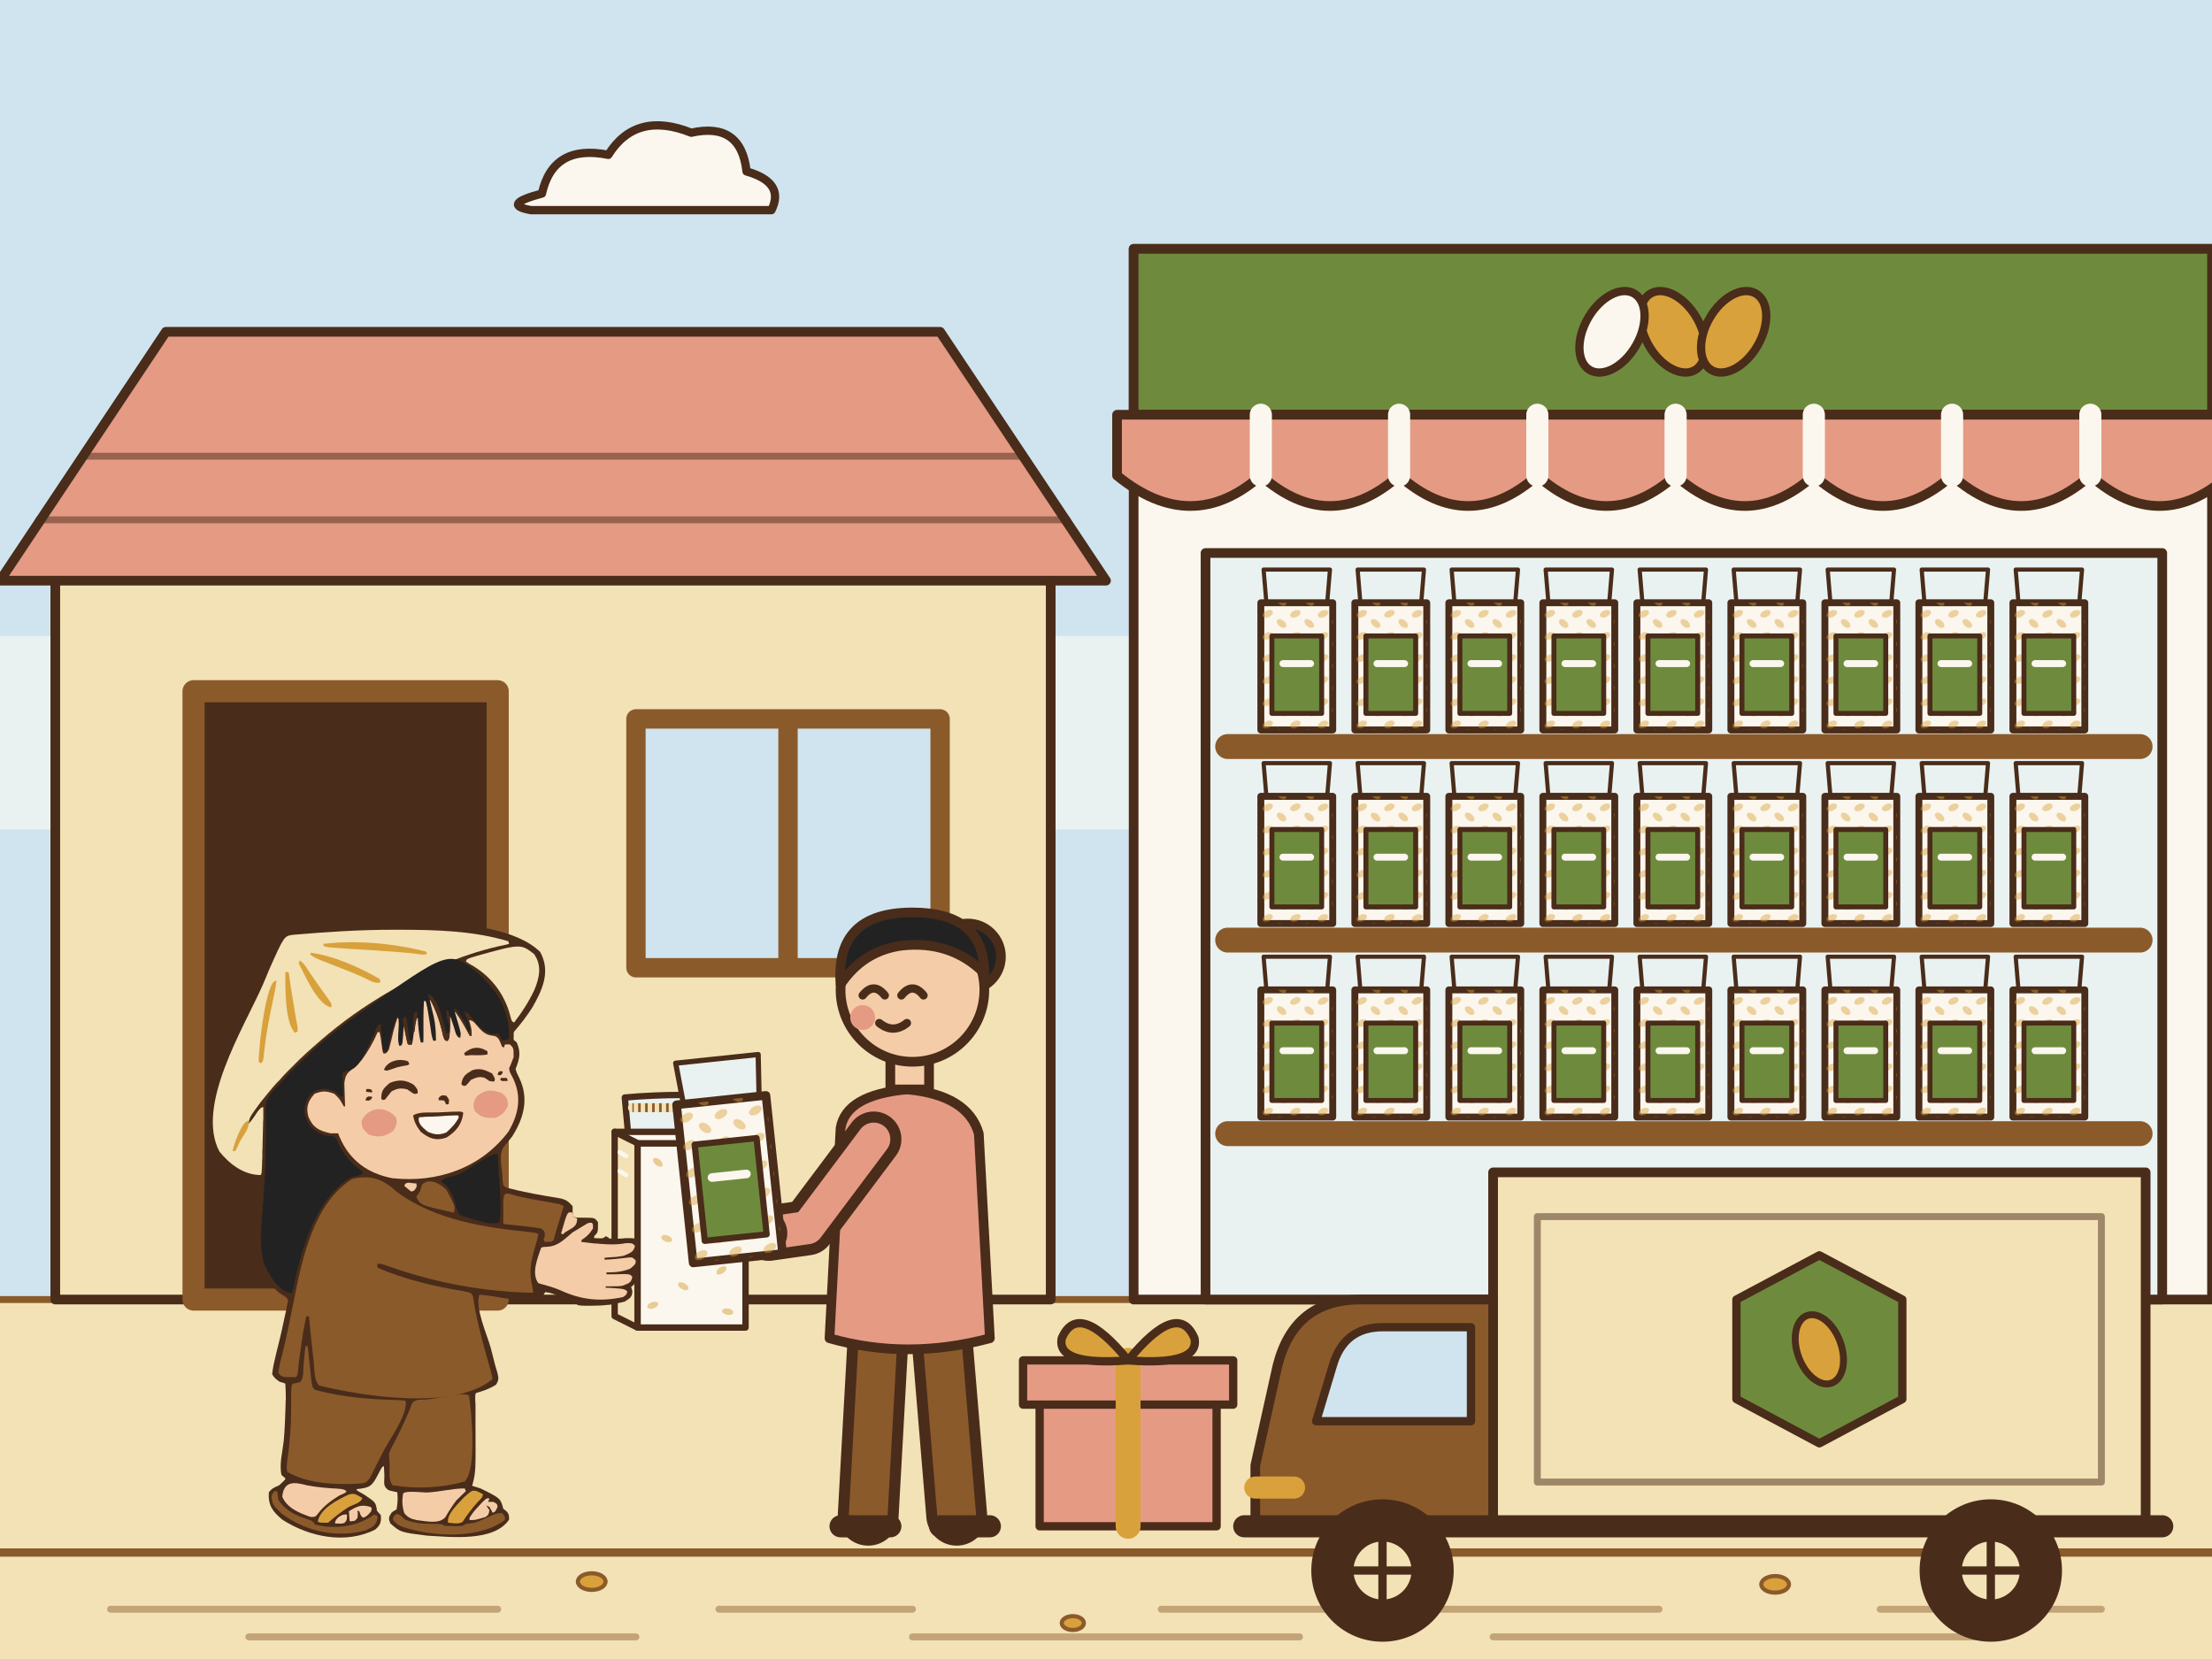
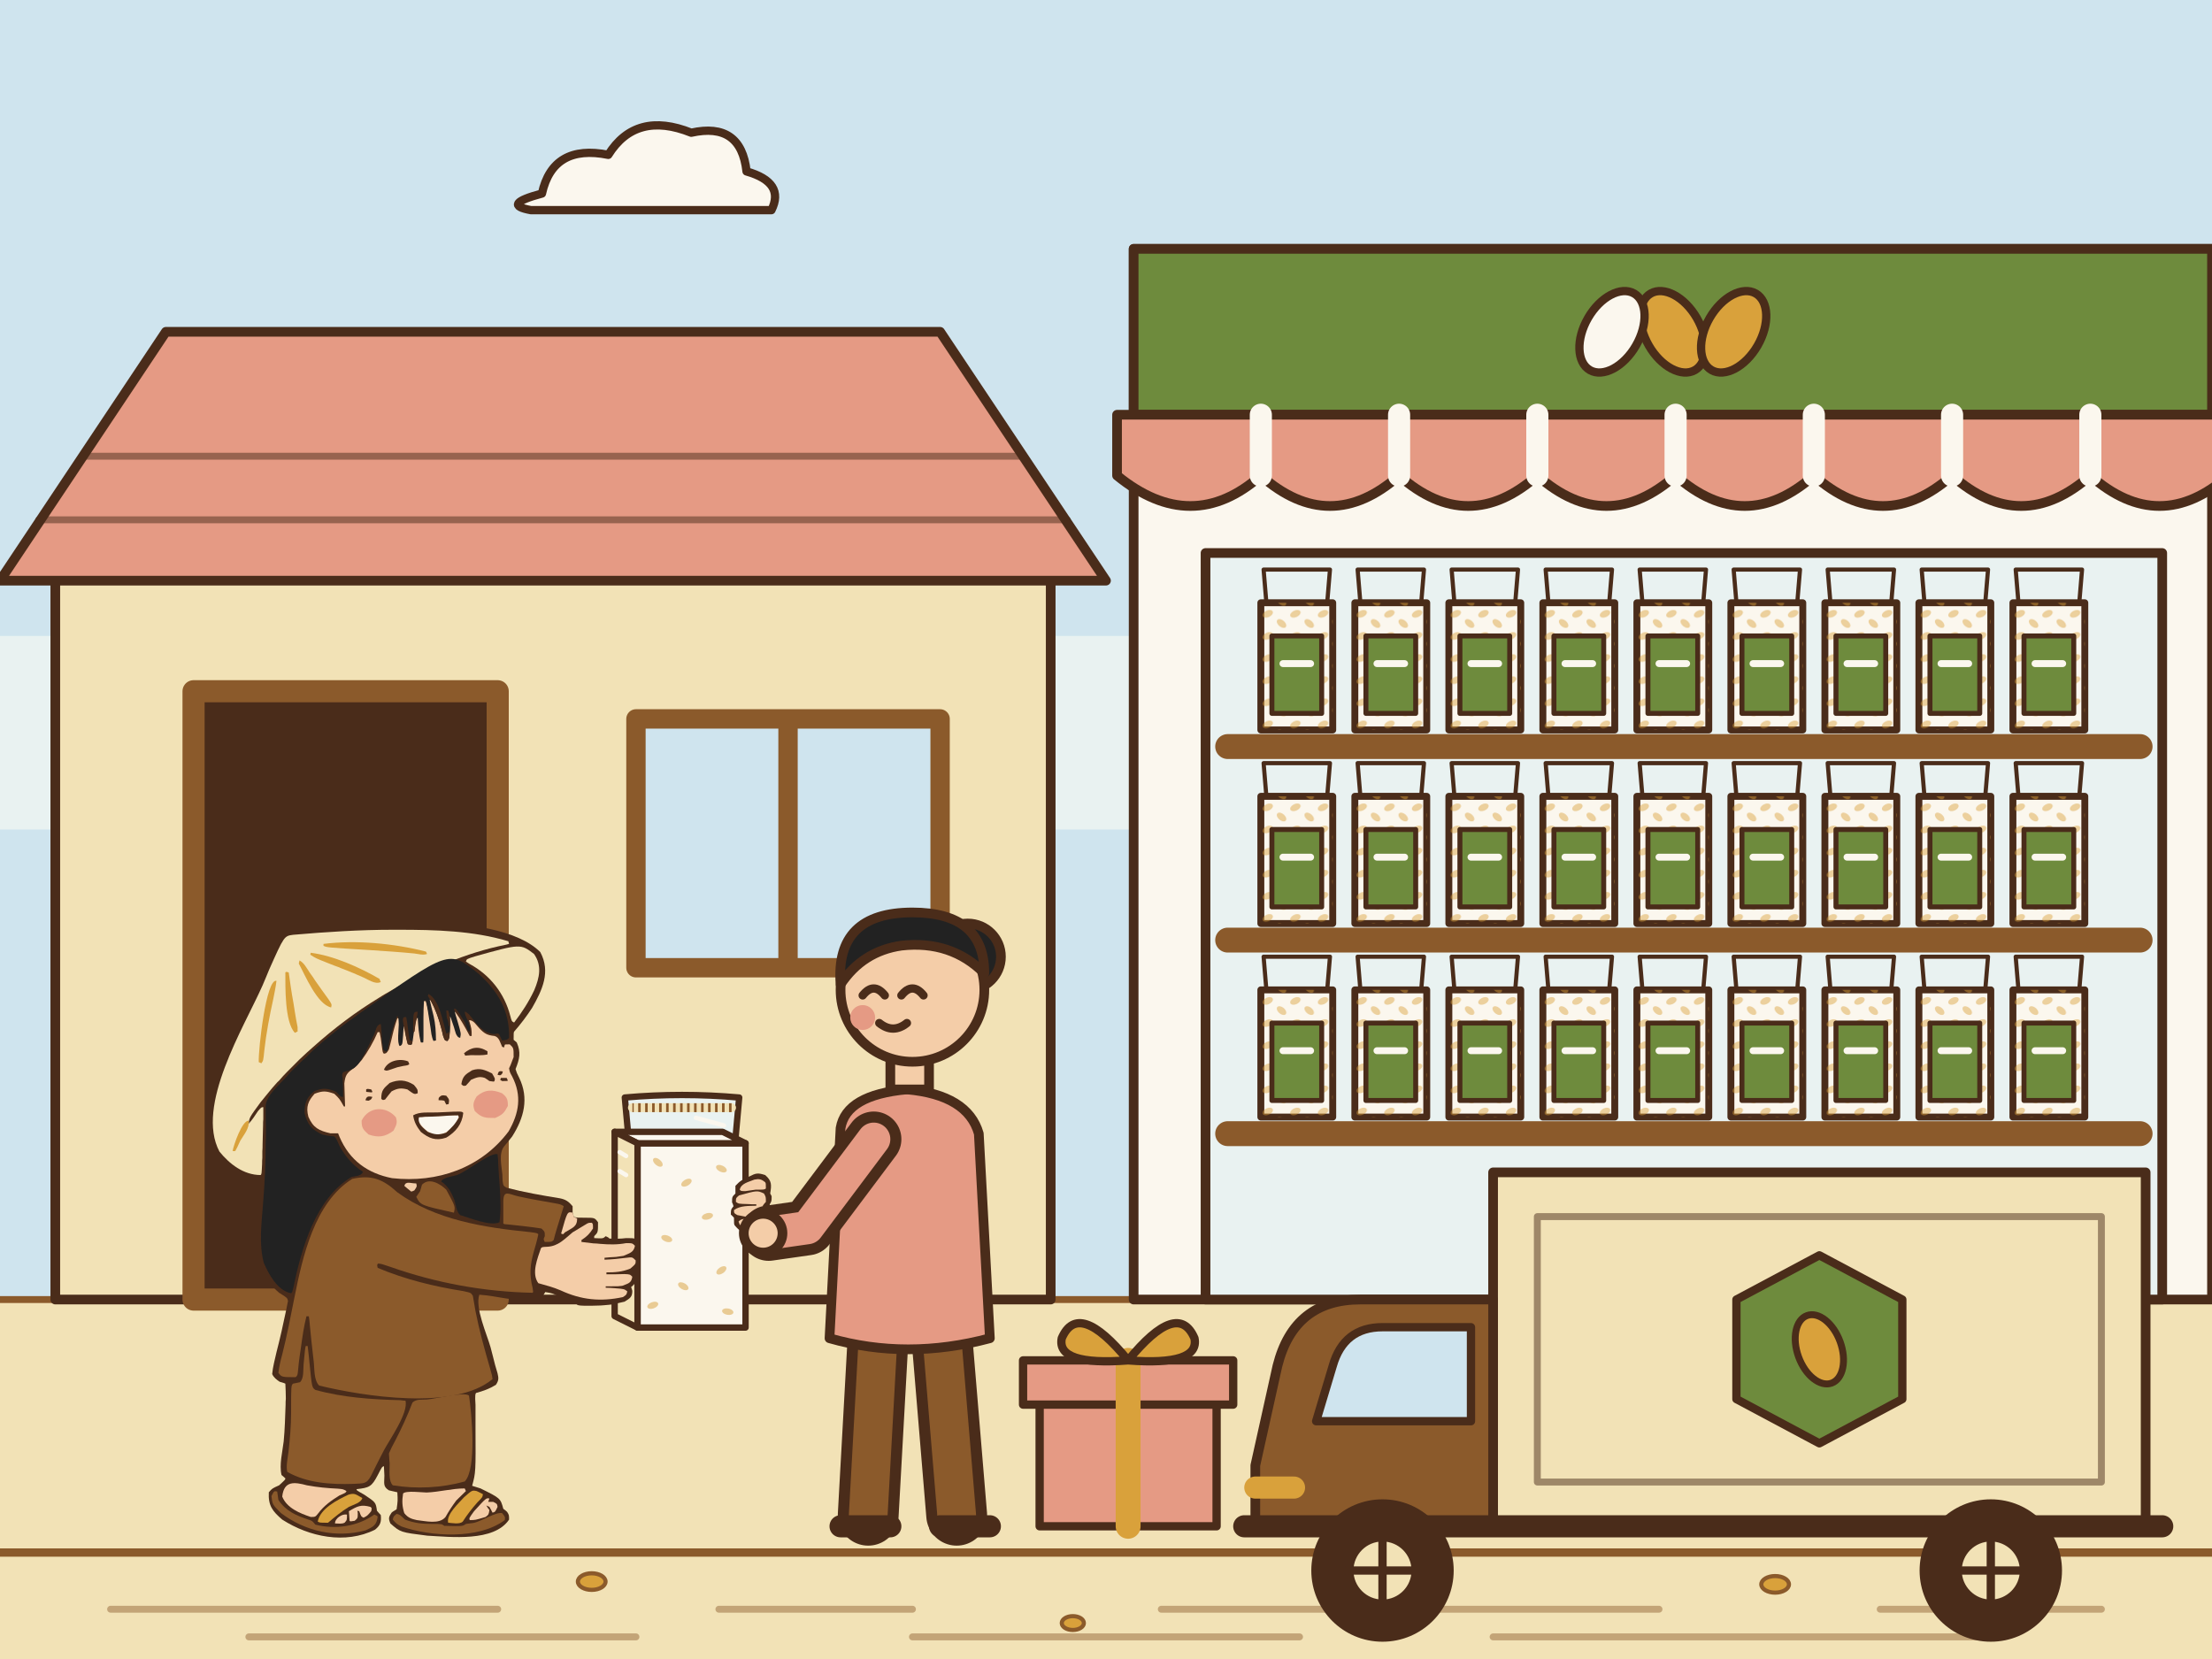
<svg xmlns="http://www.w3.org/2000/svg" viewBox="0 0 800 600" width="800" height="600" data-scene="den-tay-khach" aria-hidden="true" focusable="false">
  <defs>
    <pattern id="den-tay-khach-gq" width="10" height="8" patternUnits="userSpaceOnUse">
      <g fill="#D9A13B" fill-opacity="0.45">
        <ellipse cx="2.5" cy="2" rx="2" ry="1.2" transform="rotate(-25 2.5 2)" />
        <ellipse cx="7.5" cy="5.5" rx="2" ry="1.2" transform="rotate(40 7.5 5.5)" />
      </g>
    </pattern>
    <g id="den-tay-khach-ub" stroke="#4A2C1A" stroke-linejoin="round">
      <path d="M2 -10L1 -22H25L24 -10Z" fill="#E9F2F1" stroke-width="1.5" />
      <path d="M0 -10H26V36H0Z" fill="#FBF7EE" stroke-width="2.5" />
      <path d="M0 -10H26V36H0Z" fill="url(#den-tay-khach-gq)" stroke="none" />
      <path d="M4 2H22V30H4Z" fill="#6E8B3D" stroke-width="1.8" />
      <path d="M8 12H18" fill="none" stroke="#FBF7EE" stroke-width="2.5" stroke-linecap="round" />
    </g>
    <g id="den-tay-khach-wh">
      <circle r="24" fill="#4A2C1A" />
      <circle r="12" fill="#F2E2B6" stroke="#4A2C1A" stroke-width="3" />
      <path d="M0 -12V12M-12 0H12" fill="none" stroke="#4A2C1A" stroke-width="3" />
    </g>
  </defs>
  <rect width="800" height="600" fill="#CFE4EE" />
  <rect y="230" width="800" height="70" fill="#E9F2F1" />
  <g fill="#FBF7EE" stroke="#4A2C1A" stroke-width="3" stroke-linejoin="round">
    <path d="M196 70q4-18 24-14q10-16 30-8q18-4 20 14q14 4 9 14H192q-11-2 4-6z" />
  </g>
  <path d="M0 470H800V560H0Z" fill="#F2E2B6" />
  <path d="M0 470H800" stroke="#8B5A2B" stroke-width="2.5" />
  <g stroke="#4A2C1A" stroke-width="3.5" stroke-linejoin="round" stroke-linecap="round">
    <path d="M20 200H380V470H20Z" fill="#F2E2B6" />
    <path d="M0 210L60 120H340L400 210Z" fill="#E59A84" />
    <path d="M30 165H370M14 188H386" fill="none" stroke-width="2.5" stroke-opacity="0.5" />
    <path d="M70 250H180V470H70Z" fill="#4A2C1A" />
    <path d="M70 250H180V470H70Z" fill="none" stroke="#8B5A2B" stroke-width="8" />
    <path d="M230 260H340V350H230Z" fill="#CFE4EE" />
    <path d="M230 260H340V350H230ZM285 260V350" fill="none" stroke="#8B5A2B" stroke-width="7" />
    <path d="M410 90H800V470H410Z" fill="#FBF7EE" />
    <path d="M410 90H800V150H410Z" fill="#6E8B3D" />
    <g transform="translate(605 120)">
      <ellipse rx="10" ry="16" transform="rotate(-30)" fill="#D9A13B" stroke-width="3" />
      <ellipse cx="22" rx="10" ry="16" transform="rotate(30 22 0)" fill="#D9A13B" stroke-width="3" />
      <ellipse cx="-22" rx="10" ry="16" transform="rotate(30 -22 0)" fill="#FBF7EE" stroke-width="3" />
    </g>
    <path d="M404 150H806V172Q781 194 756 172Q731 194 706 172Q681 194 656 172Q631 194 606 172Q581 194 556 172Q531 194 506 172Q481 194 456 172Q431 194 404 172Z" fill="#E59A84" />
    <path d="M456 150V172M506 150V172M556 150V172M606 150V172M656 150V172M706 150V172M756 150V172" fill="none" stroke="#FBF7EE" stroke-width="8" />
    <path d="M436 200H782V470H436Z" fill="#E9F2F1" />
    <path d="M444 270H774M444 340H774M444 410H774" fill="none" stroke="#8B5A2B" stroke-width="9" />
  </g>
  <g>
    <use data-part="shelf-bag" href="#den-tay-khach-ub" x="456" y="228" />
    <use data-part="shelf-bag" href="#den-tay-khach-ub" x="490" y="228" />
    <use data-part="shelf-bag" href="#den-tay-khach-ub" x="524" y="228" />
    <use data-part="shelf-bag" href="#den-tay-khach-ub" x="558" y="228" />
    <use data-part="shelf-bag" href="#den-tay-khach-ub" x="592" y="228" />
    <use data-part="shelf-bag" href="#den-tay-khach-ub" x="626" y="228" />
    <use data-part="shelf-bag" href="#den-tay-khach-ub" x="660" y="228" />
    <use data-part="shelf-bag" href="#den-tay-khach-ub" x="694" y="228" />
    <use data-part="shelf-bag" href="#den-tay-khach-ub" x="728" y="228" />
    <use data-part="shelf-bag" href="#den-tay-khach-ub" x="456" y="298" />
    <use data-part="shelf-bag" href="#den-tay-khach-ub" x="490" y="298" />
    <use data-part="shelf-bag" href="#den-tay-khach-ub" x="524" y="298" />
    <use data-part="shelf-bag" href="#den-tay-khach-ub" x="558" y="298" />
    <use data-part="shelf-bag" href="#den-tay-khach-ub" x="592" y="298" />
    <use data-part="shelf-bag" href="#den-tay-khach-ub" x="626" y="298" />
    <use data-part="shelf-bag" href="#den-tay-khach-ub" x="660" y="298" />
    <use data-part="shelf-bag" href="#den-tay-khach-ub" x="694" y="298" />
    <use data-part="shelf-bag" href="#den-tay-khach-ub" x="728" y="298" />
    <use data-part="shelf-bag" href="#den-tay-khach-ub" x="456" y="368" />
    <use data-part="shelf-bag" href="#den-tay-khach-ub" x="490" y="368" />
    <use data-part="shelf-bag" href="#den-tay-khach-ub" x="524" y="368" />
    <use data-part="shelf-bag" href="#den-tay-khach-ub" x="558" y="368" />
    <use data-part="shelf-bag" href="#den-tay-khach-ub" x="592" y="368" />
    <use data-part="shelf-bag" href="#den-tay-khach-ub" x="626" y="368" />
    <use data-part="shelf-bag" href="#den-tay-khach-ub" x="660" y="368" />
    <use data-part="shelf-bag" href="#den-tay-khach-ub" x="694" y="368" />
    <use data-part="shelf-bag" href="#den-tay-khach-ub" x="728" y="368" />
  </g>
  <g data-part="road" transform="translate(0 560)">
    <rect width="800" height="40" fill="#F2E2B6" />
    <path d="M0 1.5H800" stroke="#8B5A2B" stroke-width="3" />
    <g fill="none" stroke="#8B5A2B" stroke-width="2.5" stroke-linecap="round" stroke-opacity="0.45">
      <path d="M40 22H180M260 22H330M420 22H600M680 22H760" />
      <path d="M90 32H230M330 32H470M540 32H720" />
    </g>
    <g fill="#D9A13B" stroke="#8B5A2B" stroke-width="1.5">
      <ellipse cx="214" cy="12" rx="5" ry="3" />
      <ellipse cx="388" cy="27" rx="4" ry="2.5" />
      <ellipse cx="642" cy="13" rx="5" ry="3" />
    </g>
  </g>
  <g data-part="truck" stroke="#4A2C1A" stroke-width="3.5" stroke-linejoin="round" stroke-linecap="round">
    <path d="M540 424H776V552H540Z" fill="#F2E2B6" />
    <path d="M556 440H760V536H556Z" fill="none" stroke-width="2.5" stroke-opacity="0.5" />
    <g transform="translate(658 488)">
      <path d="M-30 -18L0 -34L30 -18V18L0 34L-30 18Z" fill="#6E8B3D" stroke-width="3" />
      <ellipse rx="8" ry="13" transform="rotate(-20)" fill="#D9A13B" stroke-width="2.5" />
    </g>
    <path d="M540 470H492Q468 470 462 494L454 530V552H540Z" fill="#8B5A2B" />
    <path d="M532 480H500Q486 480 482 494L476 514H532Z" fill="#CFE4EE" stroke-width="3" />
    <path d="M454 538H468" fill="none" stroke="#D9A13B" stroke-width="8" />
    <path d="M450 552H782" fill="none" stroke-width="8" />
    <g data-part="wheel" transform="translate(500 568)">
      <use href="#den-tay-khach-wh" />
    </g>
    <g data-part="wheel" transform="translate(720 568)">
      <use href="#den-tay-khach-wh" />
    </g>
  </g>
  <g data-part="mother" transform="translate(66 334) scale(0.8672)">
    <g data-part="person">
      <g transform="matrix(-0.265 0 0 0.265 264.5 -11.7)">
        <g stroke="#4A2C1A" stroke-width="10" stroke-linejoin="round" stroke-linecap="round">
          <path d="M128 384L122 318Q212 310 302 318L296 384Z" fill="#E9F2F1" />
          <path d="M134 334H290" stroke="#F2E2B6" stroke-width="14" />
          <path d="M134 334H290" stroke="#8B5A2B" stroke-width="14" stroke-dasharray="4 7" stroke-linecap="butt" />
          <path d="M112 390H282V680H112Z" fill="#FBF7EE" />
          <path d="M112 390L148 372H318L282 390Z" fill="#FBF7EE" />
          <path d="M282 390L318 372V662L282 680Z" fill="#F2E2B6" />
        </g>
        <g fill="#D9A13B" fill-opacity="0.5">
          <ellipse cx="150" cy="430" rx="9" ry="5" transform="rotate(-25 150 430)" />
          <ellipse cx="205" cy="452" rx="9" ry="5" transform="rotate(30 205 452)" />
          <ellipse cx="250" cy="420" rx="9" ry="5" transform="rotate(-40 250 420)" />
          <ellipse cx="172" cy="505" rx="9" ry="5" transform="rotate(15 172 505)" />
          <ellipse cx="236" cy="540" rx="9" ry="5" transform="rotate(-20 236 540)" />
          <ellipse cx="150" cy="590" rx="9" ry="5" transform="rotate(35 150 590)" />
          <ellipse cx="210" cy="615" rx="9" ry="5" transform="rotate(-30 210 615)" />
          <ellipse cx="258" cy="645" rx="9" ry="5" transform="rotate(20 258 645)" />
          <ellipse cx="140" cy="655" rx="9" ry="5" transform="rotate(-10 140 655)" />
        </g>
        <path d="M146 362L190 350M300 410L310 404M300 440L310 434" fill="none" stroke="#FBF7EE" stroke-width="7" stroke-linecap="round" />
      </g>
      <path d="M149.2 11.9c4.5 8.3.8 15.9-3.4 23.3-2.3 3.5-4.7 6.7-7.5 9.9-.2.5-.2.5-.2 3.4.4.3.8.7 1.3 1.1 1.8 4.1 1.2 6.9-.5 11.1.5 1.6.5 1.6 1.5 3.6 4.2 8.6 2 16.8-2.9 24.5-1.1 1.4-2.2 2.8-3.4 4.2-2.3 2.9-1 8.1-.7 11.7 0 .9.1 1.7.1 2.6.3 2.1.3 2.1 1.7 2.9 7.3 1.9 14.8 3.2 22.2 4.4 2.5.5 3.7 1.4 5.3 3.3 0 .9 0 1.8 0 2.7.2.6.4 1.2.5 1.8 1.6.3 1.6.3 4.5.3 4.2 0 4.2 0 5.6 1.9 0 4.2 0 4.2-1.6 5.8 0 .2 0 .5 0 .8 3.7.2 3.7.2 4.8-.8 1.1.5 1.1.5 1.6 1 2.3.1 4.6.1 6.9-.2 4.1 0 4.1 0 5.5 2.4 0 2.4 0 2.4-1 3.9.5 1.4.5 1.4 1.3 2.4 0 2.6-.3 3.3-2.1 5.1.3 1 .3 1 .8 2.3-.3 2.1-.7 3-2.4 4.3.2.5.3 1 .5 1.6 0 2.6-1 3.1-3.2 4.5-4.6 1.2-8.7 1.7-13.5 1.7-.6 0-.6 0-3.4 0-2.7-.1-2.7-.1-3.7-1.2-1.1-.3-2.1-.7-3.2-1-1.1-.5-2.1-1-3.2-1.5-3.2-1.5-3.2-1.5-6.1-2-.4.7-.9 1.4-1.3 2.1-4.7 3.2-17.7-.1-23.1-.7-1.1-.1-2.1-.2-3.1-.3-1.9 5.4 3.2 16.6 4.7 22 .6 2.4 1.3 4.9 1.9 7.4.3 1.1.7 2.3 1 3.4.5 2.1.5 3-.7 4.8-2.8 1.7-5.1 2.5-8.3 3.4-.6.7-.2 4.2-.2 4.9 0 .9 0 1.9 0 2.9 0 2 0 4.1 0 6.1.1 19.2.1 19.2-1.4 24.8 1.2.4 2.3.7 3.5 1.1 8.3 4.1 8.3 4.1 9.5 8.5.6.4 1.1.8 1.6 1.3.8 1.3.8 1.3.8 3.2-6.3 9.4-24.4 7.2-34.1 6.7-11.2-1.4-11.2-1.4-15.4-5.1-.9-2.1-.7-2.7.5-4.5.3-.3.3-.3 2.1-1.4.5-3.6.5-3.6.3-7.1-.6-.1-.6-.1-3.5-.8-2.6-1.6-1.9-3-1.9-6.2-.1-1.3-.1-2.6-.2-3.9-.8.3-.8.3-2.6 3.8-2.5 4.8-3.5 5.2-8.8 5.8 0 .5 0 .5 3.2 2.3 4.8 3.2 4.8 3.2 5.3 6.7.5.6 1 1.2 1.6 1.8.3 2.9-.2 4.3-2.4 6.1-12.4 6.2-27.5 3-38.7-4.2-4.1-3.5-5.9-5.9-5.6-11.4 1.4-1.6 1.4-1.6 4.3-2.9 2.6-2.4 2.6-2.4 2.6-2.9-.5-.5-1-.9-1.6-1.4-1-4.3.4-9.7.9-14 .5-5.1.6-10.2.8-15.3 0-.8 0-1.7.1-2.5 0-2.1-.1-4.2-.2-6.3-.4-.2-.4-.2-2.4-.8-1.3-.9-2.4-1.7-3.1-3.2.3-3.1 1.1-6 1.8-9.1 1.5-5.8 2.8-11.6 4-17.4.3-1.3.5-2.6.8-4-.3-1.3-.3-1.3-3.7-3.4-12-10.1-9.3-25.3-8.2-39.3.2-3.1.2-3.1.2-6.8-2.8-1-2.8-1-6.1-1.6-8.9-4.1-14.7-9.4-16.1-19.6 0-9.9 3.2-19.1 6.9-28.1.5-1.3 1-2.6 1.5-3.9 19.8-50.2 19.8-50.2 24.7-52.3 24-2.9 87.7-8.8 106 9.5z" fill="#4A2C1A" />
      <path d="M89.6 112.1c15.9 11.6 36.3 14.7 55.4 16.6 2.9.4 2.9.4 3.4.9-.5 2.5-1.2 4.9-1.9 7.3-1.5 5.3-1.9 9.5-.5 15 .3 1.8.3 1.8 0 2.1-20.2-.4-40.3-4.1-59.3-10.8-3.5-1.2-3.5-1.2-5.1-1.4-.5.5-.5.5-.2 1.8 11.3 4.8 23.6 7.8 35.7 9.7 3.2.7 3.2.7 4 2 .4 2.1.7 4.2 1.1 6.4 1.6 8.1 3.8 16 6.1 23.9.8 2.8.8 2.8 1 4.4-15.9 13.3-54.1 7.1-72.3 2.7-2.3-2.3-1.9-7.1-2.3-10.3-.1-.9-.2-1.7-.3-2.6-.5-4.1-.9-8.3-1.3-12.4-.1-1.2-.2-2.4-.4-3.6-.3 0-.7 0-1 0-1.1 4.3-1.7 8.6-2.3 13-.2 1.2-.3 2.3-.5 3.4-.3 2-.5 4-.7 6.1-.2 2.1-.2 2.1-1 2.9-5.8 0-5.8 0-7.2-1.8.3-2.7.9-5.1 1.6-7.7 2-7.9 3.5-15.8 5.1-23.8 3.4-16.9 8.3-39.5 24.1-49.4 8-1.8 12.8.1 18.8 5.6z" fill="#8B5A2B" />
      <path d="M102.8 31.3c3.8 3.8 5 10.4 6.2 15.4.1.6.3 1.2.4 1.8.4.1.7.2 1.1.3 1.6-2.5.8-7.5.8-10.4 1.9 1.3 2.3 5.1 3 7.2.3.6.5 1.2.7 1.8.3 0 .5 0 .8 0-.4-3.4-1.3-6.5-2.4-9.8.1-.2.2-.5.3-.8 2.4 3.2 4.2 6.6 6.1 10.1.2 0 .5 0 .8 0 0-2.9 0-2.9-1.1-6.6 2 0 3 2.1 4.3 3.4 2.1 2.2 3.3 2.9 6.3 3.2 2 .5 2.4 2.8 3.2 4.5.3.1.5.2.8.3.1-.4.2-.7.3-1.1.2-.2.2-.2 2.1-.2 1.6 1.5 1.6 1.5 1.6 5.3-1.4 3.7-1.4 3.7-1.9 4.7.3 1.6.3 1.6 1.3 3.4 4.1 8 2.9 15.3-1.5 22.9-11.5 15.3-29.7 21.6-48.6 19.5-10.2-2-17.7-7.4-21.9-17.2-.2-.5-.4-1-.6-1.5-1 0-2.1 0-3.2 0-4.8-1.1-7.2-2.3-9.2-6.9-1.1-4.2-.1-6.6 2.6-9.6 3.4-1.3 4.8-1.2 8.2 0 2.2 2.1 2.2 2.1 4 5.3.2 0 .4 0 .5 0-.1-3.2-.2-6.4-.3-9.6.4-3.6 1.1-4.4 4.1-6.5.4-.5.8-.9 1.3-1.4.6-.6 1.2-1.2 1.8-1.8 2.7-3.7 4.9-7.5 6.7-11.7.2 0 .5 0 .8 0 .5 2.4.5 2.4.9 5.6.4 2.9.4 2.9.9 3.4 1.1-.2 1.1-.2 2.1-1.8.7-2.6 1.3-5.1 1.9-7.7.5-1.8 1-3.6 1.6-5.3.2 0 .5 0 .8 0 .1 3 .1 5.9.1 8.9 0 .4 0 .4.1 2.5.3-.1.6-.2.8-.3.1-1.2.2-2.5.3-3.8.1-1.3.2-2.6.3-3.9.2-.1.5-.1.8-.2.3 2.1.7 4.2 1 6.3.2.5.4.9.5 1.4.4 0 .7 0 1.1 0 .5-2.7.5-2.7.8-5.1.1-.1.2-.2.3-.2.1-.9.2-1.8.3-2.7.5-2.6.5-2.6 1.3-3.4.7.7.4 2 .5 3 .2 2.6.5 5 1 7.6.2 0 .4 0 .6 0 0-2.2 0-4.4 0-6.6-.1-9.5-.1-9.5.5-10.7.3 0 .5 0 .8 0 .9 3 1.4 6.1 1.9 9.1.4 2.5.8 4.9 1.3 7.4.2 0 .5 0 .8 0 0-6-1.3-11.3-2.7-17 0-.2 0-.3 0-.5z" fill="#F4CDA8" />
      <path d="M87.8 2.6c.8 0 1.5 0 2.3 0 15.2 0 31.2.4 45.8 4.8.1.4.2.7.3 1.1-1.4.4-2.9.7-4.4 1-16.7 3.8-32.6 11.2-47.3 19.9-.8.5-1.7 1-2.6 1.6-9.7 5.9-18.8 12.8-27.3 20.4-.9.8-1.8 1.6-2.7 2.4-2.2 2-4.4 4.1-6.5 6.3-.3.3-.3.3-1.7 1.7-1.2 1.2-2.3 2.4-3.4 3.7-.5.4-.5.4-2.7 2.9-.4.5-.4.5-2.4 2.9-.8 1-1.7 2.1-2.6 3.2-4.7 6.4-4.7 6.4-5 9 1.5-1.6 2.7-3.5 3.9-5.3 1.4-1.6 1.4-1.6 2.2-1.6 0 1.7 0 3.3 0 5-.1.8-.1 1.6-.1 2.5-.1 2.6-.1 5.3-.2 8 0 1 0 1.9-.1 2.9 0 .9 0 1.8 0 2.7-.1.8-.1 1.7-.1 2.5-.2 4.3-.2 4.3-.6 4.7-7.1 0-13-4.6-17.2-9.8-10.1-19.1 10.2-51.7 18-69.3.9-2.2 1.9-4.4 2.8-6.7 6.2-13.9 6.2-13.9 10-14.4 13.9-1.2 27.7-2.1 41.6-2.1z" fill="#F2E2B6" />
      <path d="M123.2 20.7c8.3 7.4 13.3 15.7 13 27-.8.8-.8.8-2.9 1.1-.4-.9-.9-1.8-1.3-2.7-.8-.3-.8-.3-1.6 0-5 0-7.9-4.6-10.9-8.2-1.3-1.1-1.3-1.1-1.8-1.1.2 1.4.2 1.4 1.6 4.3.7 2.6.7 2.6.5 4-.8-.3-.8-.3-2.1-4-3.5-5.6-3.5-5.6-4.5-5.6.5 1.9 1 3.7 1.6 5.6 1.4 4.8 1.4 4.8 1 6.6-1.9-.5-2-2.8-2.6-4.5-1.4-4.2-1.4-4.2-1.6-4.5 0 1.3 0 2.6 0 4-.2 5.1-.2 5.1-1.1 6.3-1.1-.2-1.1-.2-1.8-2.1-.1-.4-.1-.4-.6-2.6-1.1-4.4-2.6-8.5-4.7-12.5-.1 0-.2 0-.3 0 .5 2.2 1 4.4 1.6 6.7.8 3.4 1 6.7 1 10.3-.3 0-.7.1-1 .2-.9-1.8-1-3.8-1.3-5.8-1.2-7.9-1.2-7.9-1.9-10.9-.3 0-.5 0-.8 0-.3 4.8-.2 9.6-.2 14.4 0 1 0 1.9-.1 2.9-.3 0-.7 0-1 0-.9-3.4-1.1-6.9-1.3-10.4-1.3 1.3-1.1 4.2-1.4 5.9-.1 0-.1.1-.2.2-.1.7-.2 1.5-.3 2.2-.3 2.3-.3 2.3-.8 3.1-.4-.1-.9-.2-1.3-.2-.9-2.6-1.3-5-1.3-7.7-.6.2-.6.2-.8 4.1-.3 3.8-.3 3.8-1.4 4.3-1.2-1.2-.4-7.3-.4-9-.1-2.6-.1-2.6-.6-3.7-1.6 3.8-2.6 7.6-3.5 11.7-.2 1-.5 2.1-.8 3.2-1 0-1 0-1.6-.8-.5-3.5-.5-3.5-.7-7.3-.1-1.1-.2-2.2-.3-3.3-1.9.4-2 2.5-2.7 4.2-6.8 14.1-6.8 14.1-13 15.9-.5 1.1-.5 1.1-.2 2.4.1 2.7.2 5.3.2 7.9-1 0-1 0-2.9-2.1-3.4-1.5-5.7-1.8-9.2-.2-3.2 2.7-4 4.8-4 9 1.2 4.8 2.9 6.9 7.4 9 2.1.5 2.1.5 5 .8.8.8.8.8 2.2 4 2.4 4.3 5.5 8 9.8 10.8-.9 1.8-3 1.7-4.8 2.1-15 9-20.9 29.9-24.2 45.9-.5 2.1-.5 2.1-1 2.6-5.7-1.1-9.3-7.9-11.4-12.7-2.1-8-.9-16.5-.3-24.7.7-8.6 1.1-17.1 1.1-25.7.1-1 .1-2.1.1-3.2 0-2.1 0-4.3-.1-6.4 0-1 0-2 0-3 0-.4 0-.4 0-2.6.5-4.4 5.3-8.3 8.2-11.5.8-.9 1.6-1.8 2.4-2.7 2.2-2.1 4.3-4.3 6.6-6.3.9-.9 1.8-1.8 2.7-2.7.7-.6 1.4-1.2 2.1-1.8.6-.6 1.3-1.1 1.9-1.7 1.9-1.6 3.8-3.1 5.8-4.7.6-.5 1.2-1 1.9-1.5 1.8-1.4 3.6-2.7 5.5-4 .8-.6 1.5-1.2 2.3-1.7 37-26.3 37-26.3 49.1-16.6z" fill="#222222" />
      <path d="M51.4 176.2c.3 0 .5 0 .8 0 .3 2.5.6 5 .8 7.4 1 9.9 1 9.9 2.4 10.9 11.5 3.2 23.6 4 35.5 4.3.7.1 1.4.2 2.1.2 1.3 5.1-6.6 16.2-9 20.7-1.8 3.5-3.6 7-5.3 10.5-2 3.8-3.2 3.2-7.4 3.5-9.4.3-19.3-.3-27.6-5-.6-2.5.2-5.8.5-8.3.6-5.5 1.1-10.9 1.1-16.5 0-11.2 0-11.2.8-12 1-.2 1.9-.4 2.9-.6 1.7-1.6 1.3-5.2 1.5-7.4.6-6.5.6-6.5.9-7.7z" fill="#8B5A2B" />
      <path d="M119.5 196.9c1.1 7.4 3.3 30.6-1.8 35.8-9.7 2.7-20.1 3.2-30 1.6-2-2.1-1.2-6.7-1.3-9.3-.1-.7-.1-.7-.3-4 1.1-2.5 1.1-2.5 2.6-5.3 2.7-5.2 5.1-10.4 7.2-15.9 1.6-1.6 4-1.1 6.1-1.3 3.2-.2 15.7-3.4 17.5-1.6z" fill="#8B5A2B" />
      <path d="M170.7 124.8c.5.5.5.5.5 2.4-1.4 2.2-2.6 3.4-4.8 4.8 0 .2 0 .5 0 .8 1.7.2 3.3.4 5 .6.9 0 1.8.1 2.8.2 3.7.3 7.1.4 10.8-.3 2.6 0 2.6 0 3.7 1.1-.5 2.8-2.3 3.1-4.8 4.2-3.2.5-3.2.5-5.7.6-.8.1-1.5.1-2.2.2 0 .3 0 .5 0 .8 3.1-.1 6.1-.4 9.2-.8 2.4-.3 2.4-.3 3.8 1.1 0 1.5 0 1.5-2.2 3.4-3.4 1.4-6.3 1.6-10 1.6 0 .3 0 .5 0 .8 2.5 0 5 0 7.5-.1 2.3.1 2.3.1 3.3 1.1-.4 2.7-1.7 2.8-4.2 3.8-1.6.2-1.6.2-4.4.2-.8 0-1.6 0-2.5 0 0 .2 0 .4 0 .6 1.2 0 2.5.1 3.8.2 3.9.3 3.9.3 5.2 1.3-.3 1.4-.3 1.4-1.8 2.4-9.3 2-17.4 1.2-26-2.8-3-1.3-6.1-2.1-9.3-3-3-4.1-.3-10.4 1.1-14.6.5-.5.5-.5 2.8-.6 4.5-.3 7-3.2 10.4-6 1.8-1.1 3.5-2.1 5.3-3.2 1.3-.8 1.3-.8 2.7-.8z" fill="#F4CDA8" />
      <path d="M146.6 12.7c3.4 4.8 2.3 9.9.1 15.1-2.3 4.9-5.1 9.2-8.4 13.5-1-.5-1-.5-1.6-2.8-2.4-9.3-8.4-17-16.9-21.6-.3-.2-.3-.2-1.6-1 .3-1.1.3-1.1 3.8-2.2 19-5.3 19-5.3 24.6-1z" fill="#F2E2B6" />
      <path d="M131.4 96.2c.2 1.5.3 3 .3 4.5.2 2.9.3 5.8.6 8.8.3 5 .6 10.1-.1 15.1-3.7 1.8-12.3-1.8-16.4-3-1.6-1.5-1.8-4.2-2.4-6.3-1.3-3.2-2.6-5.8-5.5-7.7.5-1.7 5.1-2.2 6.6-2.7 4.1-1.5 13.8-9.5 16.9-8.7z" fill="#222222" />
      <path d="M243 104.9c2.8 2.4 2.7 4.1 2.1 7.7.2.4.4.7.6 1.1 0 2.1 0 2.1-.8 3.4 0 1.9 0 1.9.2 4.3-.4 1-.8 1.9-1.3 2.9 0 .8 0 1.7 0 2.5 0 2.5 0 2.5-.8 3.6-5.4.4-9.1-.2-12.7-4.5-.3-.6-.3-.6-.3-3.2-.4-.4-.8-.9-1.3-1.3 0-2.1 0-2.1 1.1-3.5-.3-1-.3-1-.6-1.6 0-2.3 0-2.3 1.4-3.7 0-1 0-2.1 0-3.2 1.9-2.1 3.2-2.8 5.8-3.9 2.7-1.4 3.5-1.6 6.6-.6z" fill="#4A2C1A" />
      <path d="M140.1 113.8c4.9 1.1 9.8 1.9 14.8 2.8 2.8.5 2.8.5 4.1 1.3-.9 3.1-1.9 6.1-2.8 9.1-.5 1.7-1 3.3-1.4 5-.8.8-.8.8-3.7.8-.6-1.1-.6-1.1 0-2.4 0-1.9 0-1.9-1.4-3.2-4.3-.7-8.7-1.1-13-1.6-2.6-.2-2.6-.2-2.9-.5 0-2 0-4 0-6 0-1.1 0-2.2 0-3.3.1-4.9 2.3-2.9 6.3-2z" fill="#8B5A2B" />
      <path d="M117.7 235.6c.1.2.1.2.5 1.1-1.3 1.3-2.7 2.6-4 3.9-1.7 2.3-3.1 4.4-4.5 6.9-2.6 3.2-8.3 1.7-12 1.3-2.3-.5-3.7-1-5.2-2.9-.9-2.8-1-5.2-.5-8.2 1.2-1.3 8-.4 9.8-.4 5.3-.2 10.6-1.7 15.9-1.7z" fill="#F4CDA8" />
      <path d="M51.9 234.3c4.3.8 8.6 1.2 12.9 1.4 2.2.2 2.2.2 3.6 1-.3.7-.3.7-2.9 1.8-3.4 2.1-6.5 4.3-8.9 7.5-1.2 1.5-1.2 1.5-3.1 1.5-4.5-1.5-10-3.7-11.9-8.5.7-6.7 5.1-6.1 10.3-4.7z" fill="#F4CDA8" />
      <path d="M133.3 245.9c1.3 1.6 1.3 1.6 1.1 2.9-10.9 8.2-30.9 6.9-43 2.7-2.1-1.1-2.1-1.1-3.7-2.9.3-1.3.3-1.3 1.6-2.4 1.3.3 1.3.3 3.5 2.4 4 1.5 7.2 1.8 11.5 1.8 3.8 0 3.8 0 4.9.8 7.6.2 7.6.2 9-.8 1-.1 2.1-.3 3.1-.4 3.3-.6 9.4-4.7 12-4.1z" fill="#8B5A2B" />
      <path d="M39.5 236.9c.2 1.2.3 2.3.5 3.5 3.2 4.7 7.2 6.4 12.5 8.2 1.6.5 1.6.5 2.9 2.1 8.3 2.1 17.6.8 24.6-4.2 1.1.5 1.1.5 1.4.8-.4 3.6-1.8 4.3-5.1 5.8-12.3 3.3-25.1.4-35.2-7.2-3.6-3.6-3.6-3.6-4-7.1 1.1-2.2 1.1-2.2 2.4-1.9z" fill="#8B5A2B" />
      <path d="M89 80.8c.8 2.4.1 3.4-1 5.6-3.5 2.6-6.2 3-10.4 1.6-2.3-2.1-2.9-2.7-2.9-5.8 3-6 10.2-6.2 14.3-1.4z" fill="#E59A84" />
      <path d="M133.3 70.8c2.1 1.7 2.4 2.6 2.4 5.3-1.6 3-2.2 3.6-5.3 5-4.1 0-5.6 0-8.5-2.9-1-2.6-.6-3.8.8-6.1 3.4-2.9 6.5-3 10.6-1.3z" fill="#E59A84" />
      <path d="M110 111c3.8 7 3.8 7 3.2 9.6-13.9-3.1-13.9-3.1-15.7-6.6.5-.8 1.1-1.6 1.6-2.4.3-.9.5-1.8.8-2.7 3.1-3.1 7.6-.3 10.1 2.1z" fill="#8B5A2B" />
      <path d="M242.5 112.6c.8 1.4.8 1.4.8 3.5-.5.5-.9 1-1.3 1.6.2 1 .2 1 1 2.3-.3 2.2-.3 2.2-1.3 3.5-2.4-.3-4.8-.8-7.2-1.3-1-.2-2.1-.4-3.1-.6-1.4-.8-1.4-.8-1.4-2.1 2.6-1.9 6.2-1.7 9.3-1.8 0-.2 0-.4 0-.6-1.2 0-2.4 0-3.6-.1-3.8-.1-3.8-.1-4.9-.9 0-1.6 0-1.6 1.3-2.7 7.6-2.1 7.6-2.1 10.4-.8z" fill="#F4CDA8" />
      <path d="M115 80c.3.8.3.8-1.6 4-3.2 3.2-4.1 4-8.5 4-3.3-1.4-4.7-2.7-6.6-5.8.1-.5.2-.9.3-1.4 1.8-.2 3.6-.2 5.4-.3 3.6-.1 7.3-.5 11-.5z" fill="#FBF7EE" />
      <path d="M122.7 236.7c.9.4 1.7.8 2.6 1.3-.2 1.3-.2 1.3-2.3 3.4-2.3 2.6-4.3 5.2-6.1 8-1.3 1.3-4.5.6-6.1.5-.9-3.5 4.6-8.3 6.6-10.6 3.4-3 3.4-3 5.3-2.6z" fill="#D9A13B" />
      <path d="M75 239.6c-.5 2-3.8 2.8-5.6 3.7-3.1 1.9-5.9 4.2-8.7 6.6-3.5 0-3.5 0-4.3-.5 1.1-5.5 8.2-9 12.8-11.2 2.6-.8 3.1-.1 5.8 1.4z" fill="#D9A13B" />
      <path d="M117.1 79c-.5 4.7-3.1 7.9-7.1 10.3-4.4 1.5-7.2.3-10.6-2.4-1.7-2.2-2.8-4.1-3.2-6.9 2.7-1.6 6.6-1.1 9.8-1.2.7 0 1.5-.1 2.3-.1 8.2-.4 8.2-.4 8.8.3zm-10.3 1.4c-1.9.1-3.8.2-5.7.2-.8.1-1.6.2-2.5.2-.6 2.9 1.8 4.4 3.7 6.1 3 1.2 4.6 1.4 7.7.3 2.2-2 3.9-3.7 5.3-6.4-.1-.1-.1-.1-.3-.8-2.7 0-5.4.2-8.2.4z" fill="#4A2C1A" />
      <path d="M101.5 11.7c.1.1.1.1.5 1-1.6.6-3.7 0-5.3-.2-6.1-.6-12.2-1-18.3-1.4-18.1-1.1-18.1-1.1-19.6-1.8 0-.3 0-.5 0-.8 13.6-1.7 29.4-.2 42.7 3.2z" fill="#D9A13B" />
      <path d="M39.2 23.9c-.3 2.5-.8 4.9-1.3 7.4-1.6 7.3-3 14.5-3.8 21.9-.4 4-.4 4-1.2 5.1-.4-.2-.7-.3-1.1-.5-.2-5.4 3.1-35 7.4-33.9z" fill="#D9A13B" />
      <path d="M53.5 12.2c9.5 1.2 20.4 6.1 28.7 10.9 0 .2 0 .2.5 1.3-2.4 1.2-5.4-1.2-7.7-2.1-2.4-1.1-4.9-2.1-7.4-3.1-.7-.3-1.5-.5-2.2-.9-1.5-.5-3-1.1-4.5-1.7-5.3-2.1-5.3-2.1-7.6-3.6.1-.3.1-.5.2-.8z" fill="#D9A13B" />
      <path d="M96.5 67.3c1.6 1.9 1.6 1.9 1.6 3.5-1.4.5-1.4.5-4.3-1.6-2.7-.7-4.1-.5-6.6.8-.9 1.1-1.8 2.2-2.7 3.4-1 .3-1 .3-1.6-.3 0-3.5.9-4.3 3.5-6.6 3.6-1.5 6.7-1.4 10.1.8z" fill="#4A2C1A" />
      <path d="M128 239.8c-.2.5-.3.9-.5 1.4.7 0 1.4 0 2.1 0 1.6.8 1.6.8 1.8 2.1-1 2.1-1 2.1-2.1 2.4-.4-.8-.8-1.6-1.3-2.4-.4-.2-.9-.4-1.3-.6.4.7.8 1.3 1.3 1.9-.3 1.9-.3 1.9-1.6 2.9-4.3 1.3-4.3 1.3-6.6 1.3-.3-.8-.3-.8 1.8-3.7 5.1-5.6 5.1-5.6 6.4-5.3z" fill="#F4CDA8" />
      <path d="M44.3 20.4c.3 1.9.5 3.7.8 5.6.3 2.4.8 4.9 1.2 7.3.2 1.2.4 2.5.6 3.8.3 2 .7 4.1 1.1 6.1 0 .6 0 1.2 0 1.9-.2 0-.2 0-1.1.5-4.3-4.3-4-19.4-4-25.2.3-.3.3-.3 1.4 0z" fill="#D9A13B" />
      <path d="M48.8 15.4c1.9 1 3 3.2 4.2 5 .5.7 1 1.4 1.5 2.1.4.7.9 1.4 1.4 2.1 1.7 2.4 3.3 4.7 5 7 1.4 2.1 1.4 2.1 1.1 3.4-5.8-1.2-10.9-13.5-13.5-18.3.1-.4.2-.9.3-1.3z" fill="#D9A13B" />
      <path d="M129.1 62.5c1.3 2.2 1.3 2.2 1 3.2-.2.3-.2.3-2.1 0-.6-.4-1.2-.9-1.9-1.3-2.3-.8-3.7-.1-5.8.8-.3.4-.3.4-2.1 2.4-1.1.2-1.1.2-1.9-.6.5-3.3 1.7-4.1 4.5-5.8 3.4-1.1 5.3-.1 8.3 1.3z" fill="#4A2C1A" />
      <path d="M237.7 123.8c2.9.8 2.9.8 3.7 1.8.3 2.4.3 2.4-.5 3.7-3 .6-6.1-2.2-8.5-3.7-.2-.4-.3-.9-.5-1.3 1.7-1.8 3.5-.9 5.8-.5z" fill="#F4CDA8" />
      <path d="M78.4 243.3c.6.5.6.5.3 1.8-1.6 1.9-1.6 1.9-3.2 2.7-1-.5-1-.5-1.8-2.7-.3-.1-.6-.1-.8-.2.1.3.2.7.2 1 0 2.1 0 2.1-1.3 3.2-1.8.3-1.8.3-2.1 0-.1-1.3-.2-2.6-.3-4 3.5-2.1 5.1-2.9 9-1.8z" fill="#F4CDA8" />
      <path d="M243 107.9c.3.5.3.5.3 2.6-.6.5-.6.5-4.3.5-1.4.2-2.8.4-4.2.6-1.9 0-1.9 0-2.4-.6.6-2.7 3.8-3.2 6.1-4.2 2-.4 2.9-.2 4.5 1.1z" fill="#F4CDA8" />
      <path d="M162.7 120.6c.2.6.4 1.2.5 1.8.5.2.9.4 1.4.6 0 3.6-2.1 3.9-5.1 5.8-.2.3-.5.5-.8.8-.2-.1-.5-.2-.8-.3 2.6-9.2 2.6-9.2 4.8-8.7z" fill="#F4CDA8" />
      <path d="M102.6 29.4c4.5 2.3 6.1 12 7.4 16.4.5 0 .5 0 1.3-.7 0 2.9 0 2.9-.8 3.9-1.1-.2-1.1-.2-1.8-2.1-.2-.8-.4-1.7-.6-2.6-1.3-5-2.9-9.8-5.8-14.1.1-.3.2-.5.3-.8z" fill="#4A2C1A" />
      <path d="M94.1 57.5c.2.4.3.7.5 1.1-.5.5-.5.5-2.5.8-2.5.5-2.5.5-5 1.4-2 .7-2 .7-3.1.2 1.5-3.8 6.5-4.9 10.1-3.5z" fill="#4A2C1A" />
      <path d="M127.2 53.3c0 .4 0 .8 0 1.3-2.2.5-4.6.3-6.9.3-.4 0-.4 0-2.4.2-.1-.3-.3-.7-.5-1 3.1-2.6 6.2-3.1 9.8-.8z" fill="#4A2C1A" />
      <path d="M27.6 82.2c.4 3.2-1.9 5.7-3.5 8.4-.2.5-.2.5-1.2 2.6-.3.5-.6 1.1-.9 1.7-.4 0-.7 0-1.1 0 .4-2.4 3.9-12.7 6.7-12.7z" fill="#D9A13B" />
      <path d="M68.6 246.5c0 2.3 0 2.3-1 3.4-1.2.6-2.7.3-4 .3 0-2.2 3-4.1 5-3.7z" fill="#F4CDA8" />
      <path d="M93.3 39c.3 1.5.5 3 .7 4.6.6 4.6.6 4.6.9 5.2.3 0 .7.1 1 .2-.1.5-.1.9-.2 1.4-1.4.2-1.4.2-1.9-.3-2.4-11.1-2.4-11.1-.5-11.1z" fill="#4A2C1A" />
      <path d="M97.5 108.4c.3 1.3.3 1.3-.8 2.9-.4.2-.8.4-1.3.5-1-.8-1.9-1.5-2.9-2.4.7-2.1 2.5-1 5-1z" fill="#F4CDA8" />
      <path d="M110 71.8c1.3 1.6 1.3 1.6 1 3.5-.3.1-.7.1-1 .2-.3-.5-.5-1-.8-1.6-1.1-.2-1.1-.2-2.4-.2 0-1.1 0-1.1 1.1-1.9.8-.2.8-.2 2.1 0z" fill="#4A2C1A" />
      <path d="M98.1 36.8c-.3 2.4-.3 2.4-.8 4.5-.2 1.3-.4 2.5-.6 3.8-.1 0-.3.1-.5.2 0-8.5 0-8.5 1.9-8.5z" fill="#4A2C1A" />
      <path d="M110 36.3c.2 0 .5 0 .8 0 .8 2.1.7 4.2.8 6.4-.2 0-.4 0-.6 0 0-.6-.1-1.3-.2-1.9-.2-.5-.4-1-.6-1.6 0-.9-.1-1.9-.2-2.9z" fill="#4A2C1A" />
      <path d="M79.2 72.3c-.5 1.1-.5 1.1-1.6 1.6-.4 0-.8-.1-1.3-.2.5-1.8 1.3-1.7 2.9-1.4z" fill="#4A2C1A" />
      <path d="M132.8 64.4c.8 0 1.5 0 2.4 0 .1.3.3.7.5 1.1-.3.2-.3.2-2.4.2-.3-.2-.5-.3-.8-.5.1-.3.2-.5.3-.8z" fill="#4A2C1A" />
      <path d="M78.7 69.2c.2.3.4.7.5 1-.2.3-.2.3-2.6 0 0-.3 0-.7 0-1 .5-.3.5-.3 2.1 0z" fill="#4A2C1A" />
      <path d="M133.6 61.7c-.3 1.1-.3 1.1-1.1 1.6-.3 0-.7-.1-1.1-.2.4-1.5.7-1.7 2.2-1.4z" fill="#4A2C1A" />
    </g>
  </g>
  <g data-part="customer" stroke="#4A2C1A" stroke-width="3.5" stroke-linejoin="round" stroke-linecap="round">
    <path d="M318 476L314 548M340 476L346 548" fill="none" stroke-width="22" />
    <path d="M318 476L314 548M340 476L346 548" fill="none" stroke="#8B5A2B" stroke-width="14" />
    <path d="M304 552H322M340 552H358" fill="none" stroke-width="8" />
    <path d="M304 408Q306 396 328 394Q350 396 354 410L358 484Q328 492 300 484Z" fill="#E59A84" />
    <path d="M316 412L292 444L278 446" fill="none" stroke-width="20" />
    <path d="M316 412L292 444L278 446" fill="none" stroke="#E59A84" stroke-width="12" />
    <circle cx="276" cy="446" r="7" fill="#F4CDA8" />
    <path d="M322 378V394H336V378Z" fill="#F4CDA8" />
    <circle cx="350" cy="346" r="12" fill="#222222" />
    <circle cx="330" cy="358" r="26" fill="#F4CDA8" />
    <path d="M304 356Q302 330 330 330Q356 330 356 352Q344 340 326 342Q312 344 304 356Z" fill="#222222" />
    <path d="M312 360q4 -5 8 0M326 360q4 -5 8 0M318 370q5 4 10 0" fill="none" stroke-width="3" />
    <circle cx="312" cy="368" r="4.5" fill="#E59A84" stroke="none" />
  </g>
-   <g data-part="handover-bag" transform="translate(246 412) rotate(-6)">
-     <use href="#den-tay-khach-ub" transform="scale(1.25)" />
-   </g>
  <g data-part="gift" stroke="#4A2C1A" stroke-width="3" stroke-linejoin="round" stroke-linecap="round">
    <path d="M376 506H440V552H376Z" fill="#E59A84" />
    <path d="M370 492H446V508H370Z" fill="#E59A84" />
    <path d="M408 492V552" fill="none" stroke="#D9A13B" stroke-width="9" />
    <path d="M408 492Q390 470 384 484Q382 494 408 492Q426 470 432 484Q434 494 408 492Z" fill="#D9A13B" />
  </g>
</svg>
